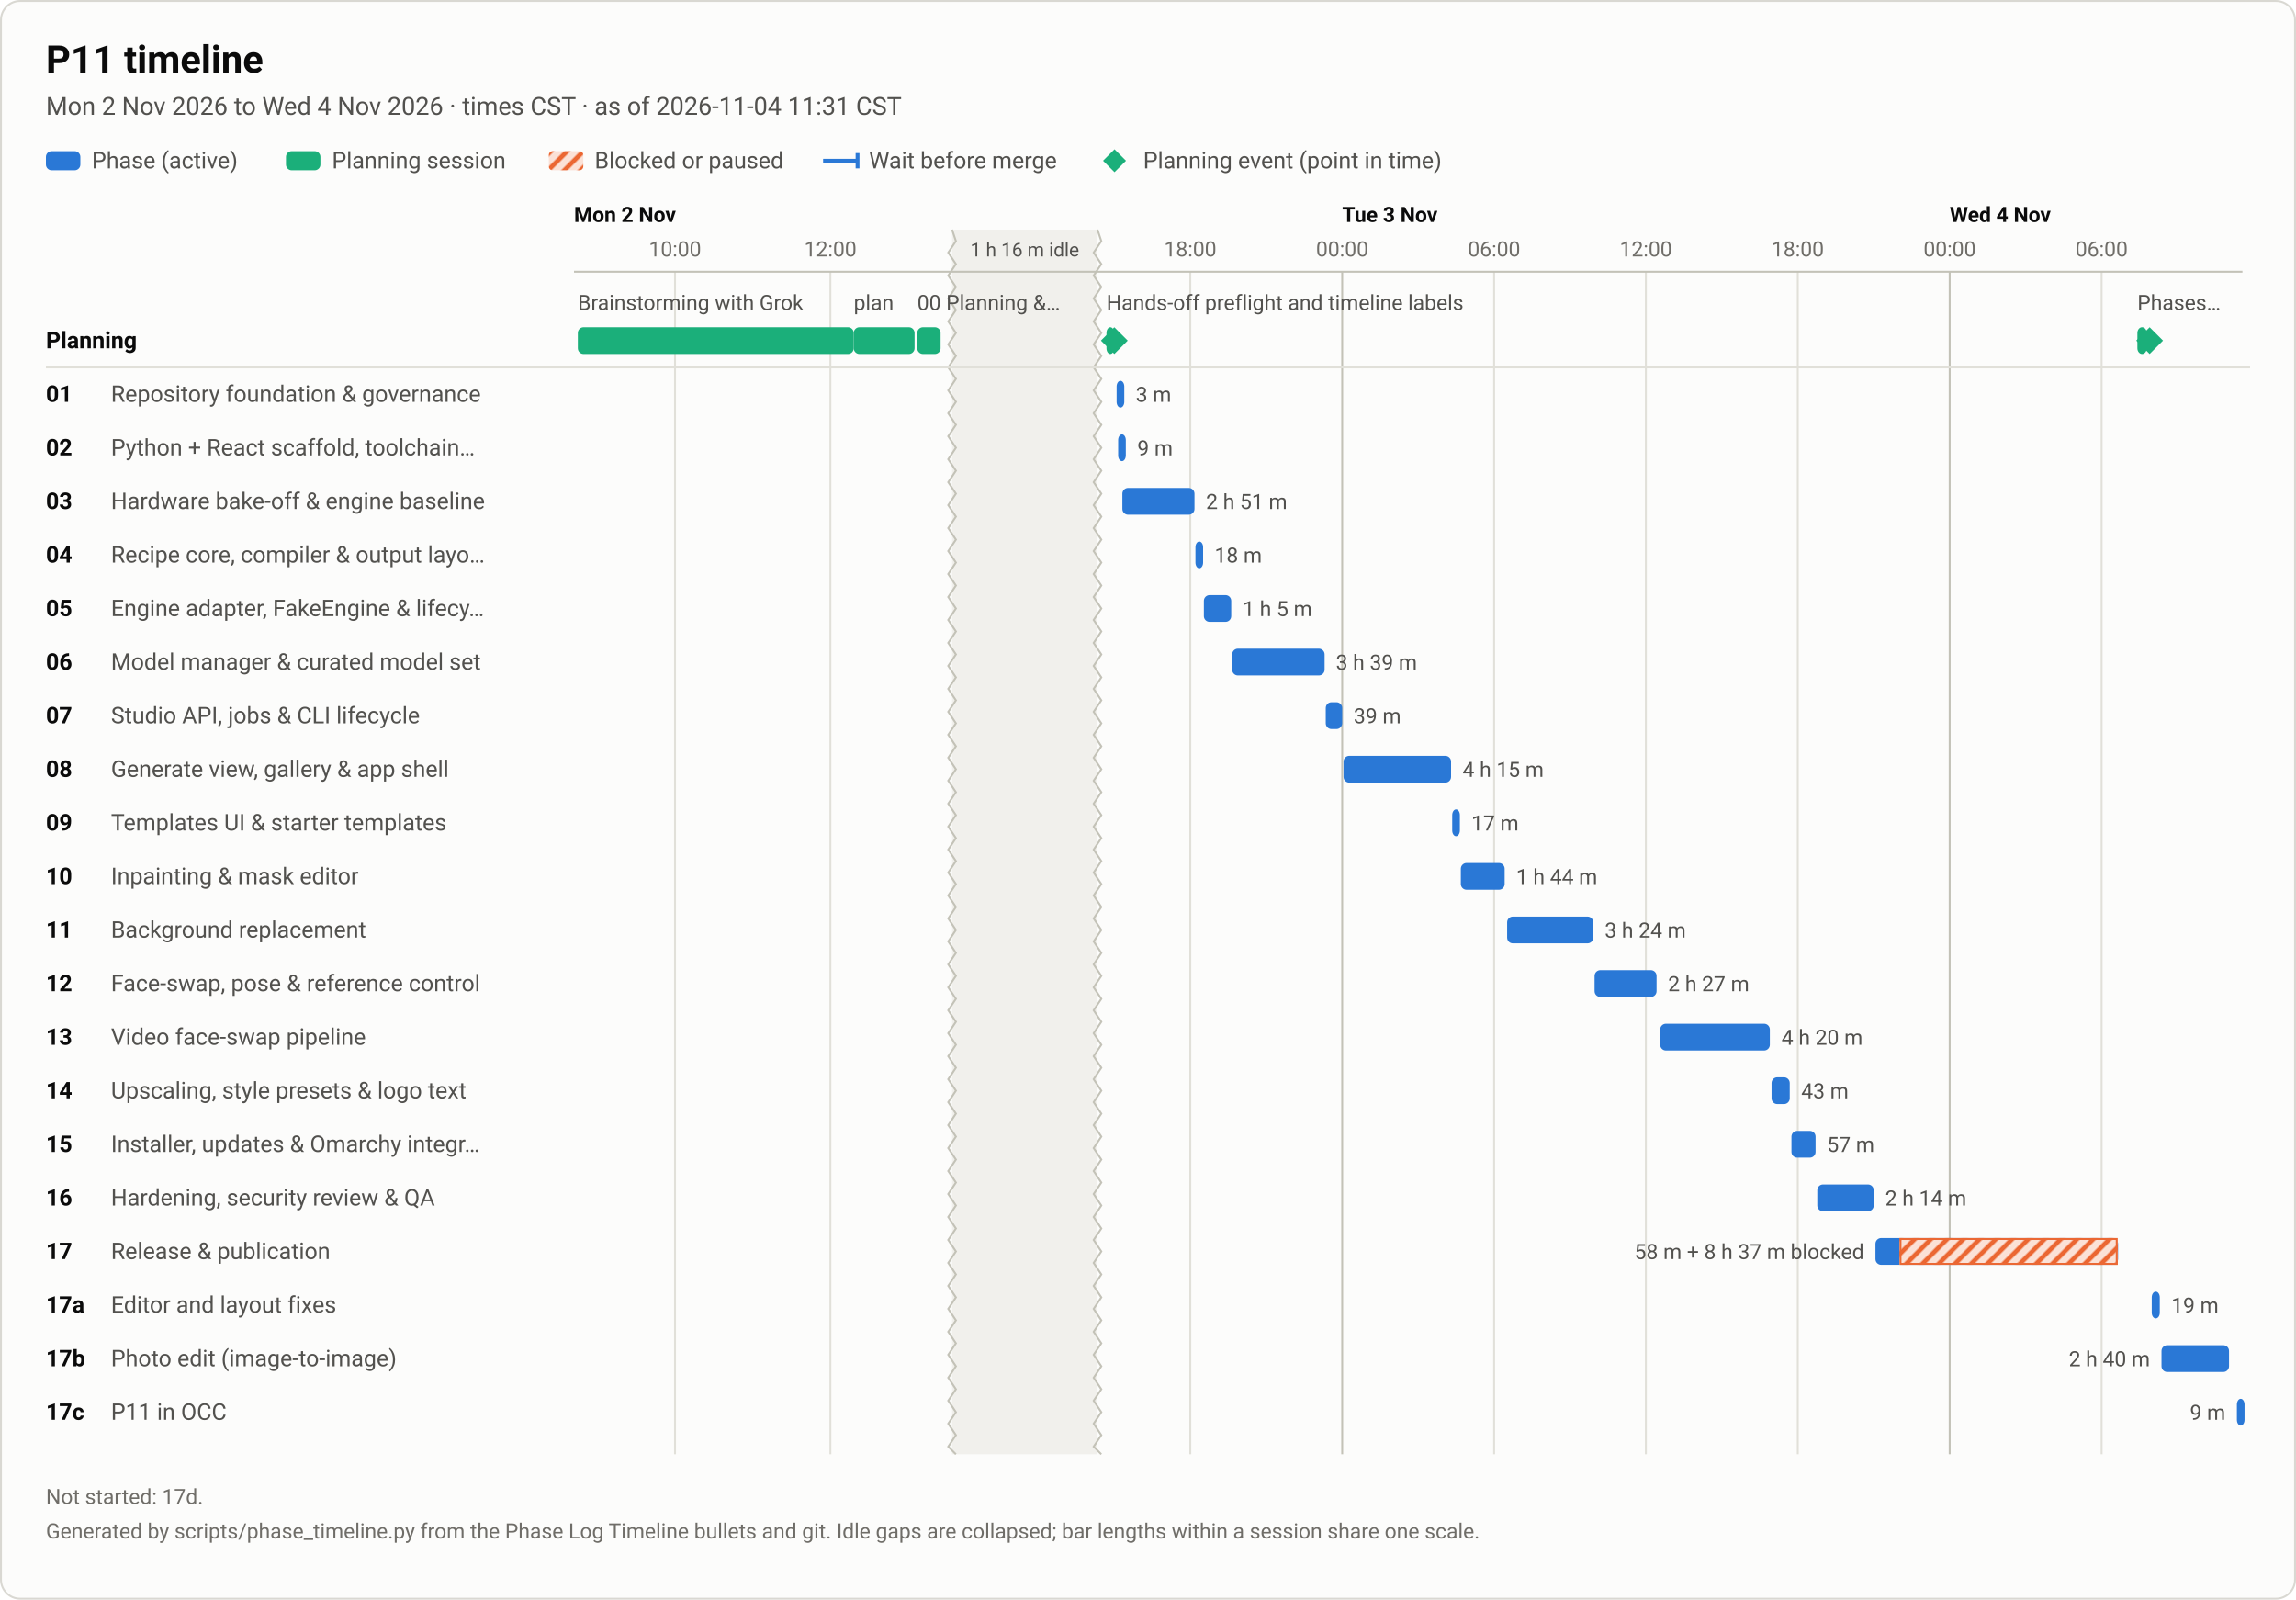
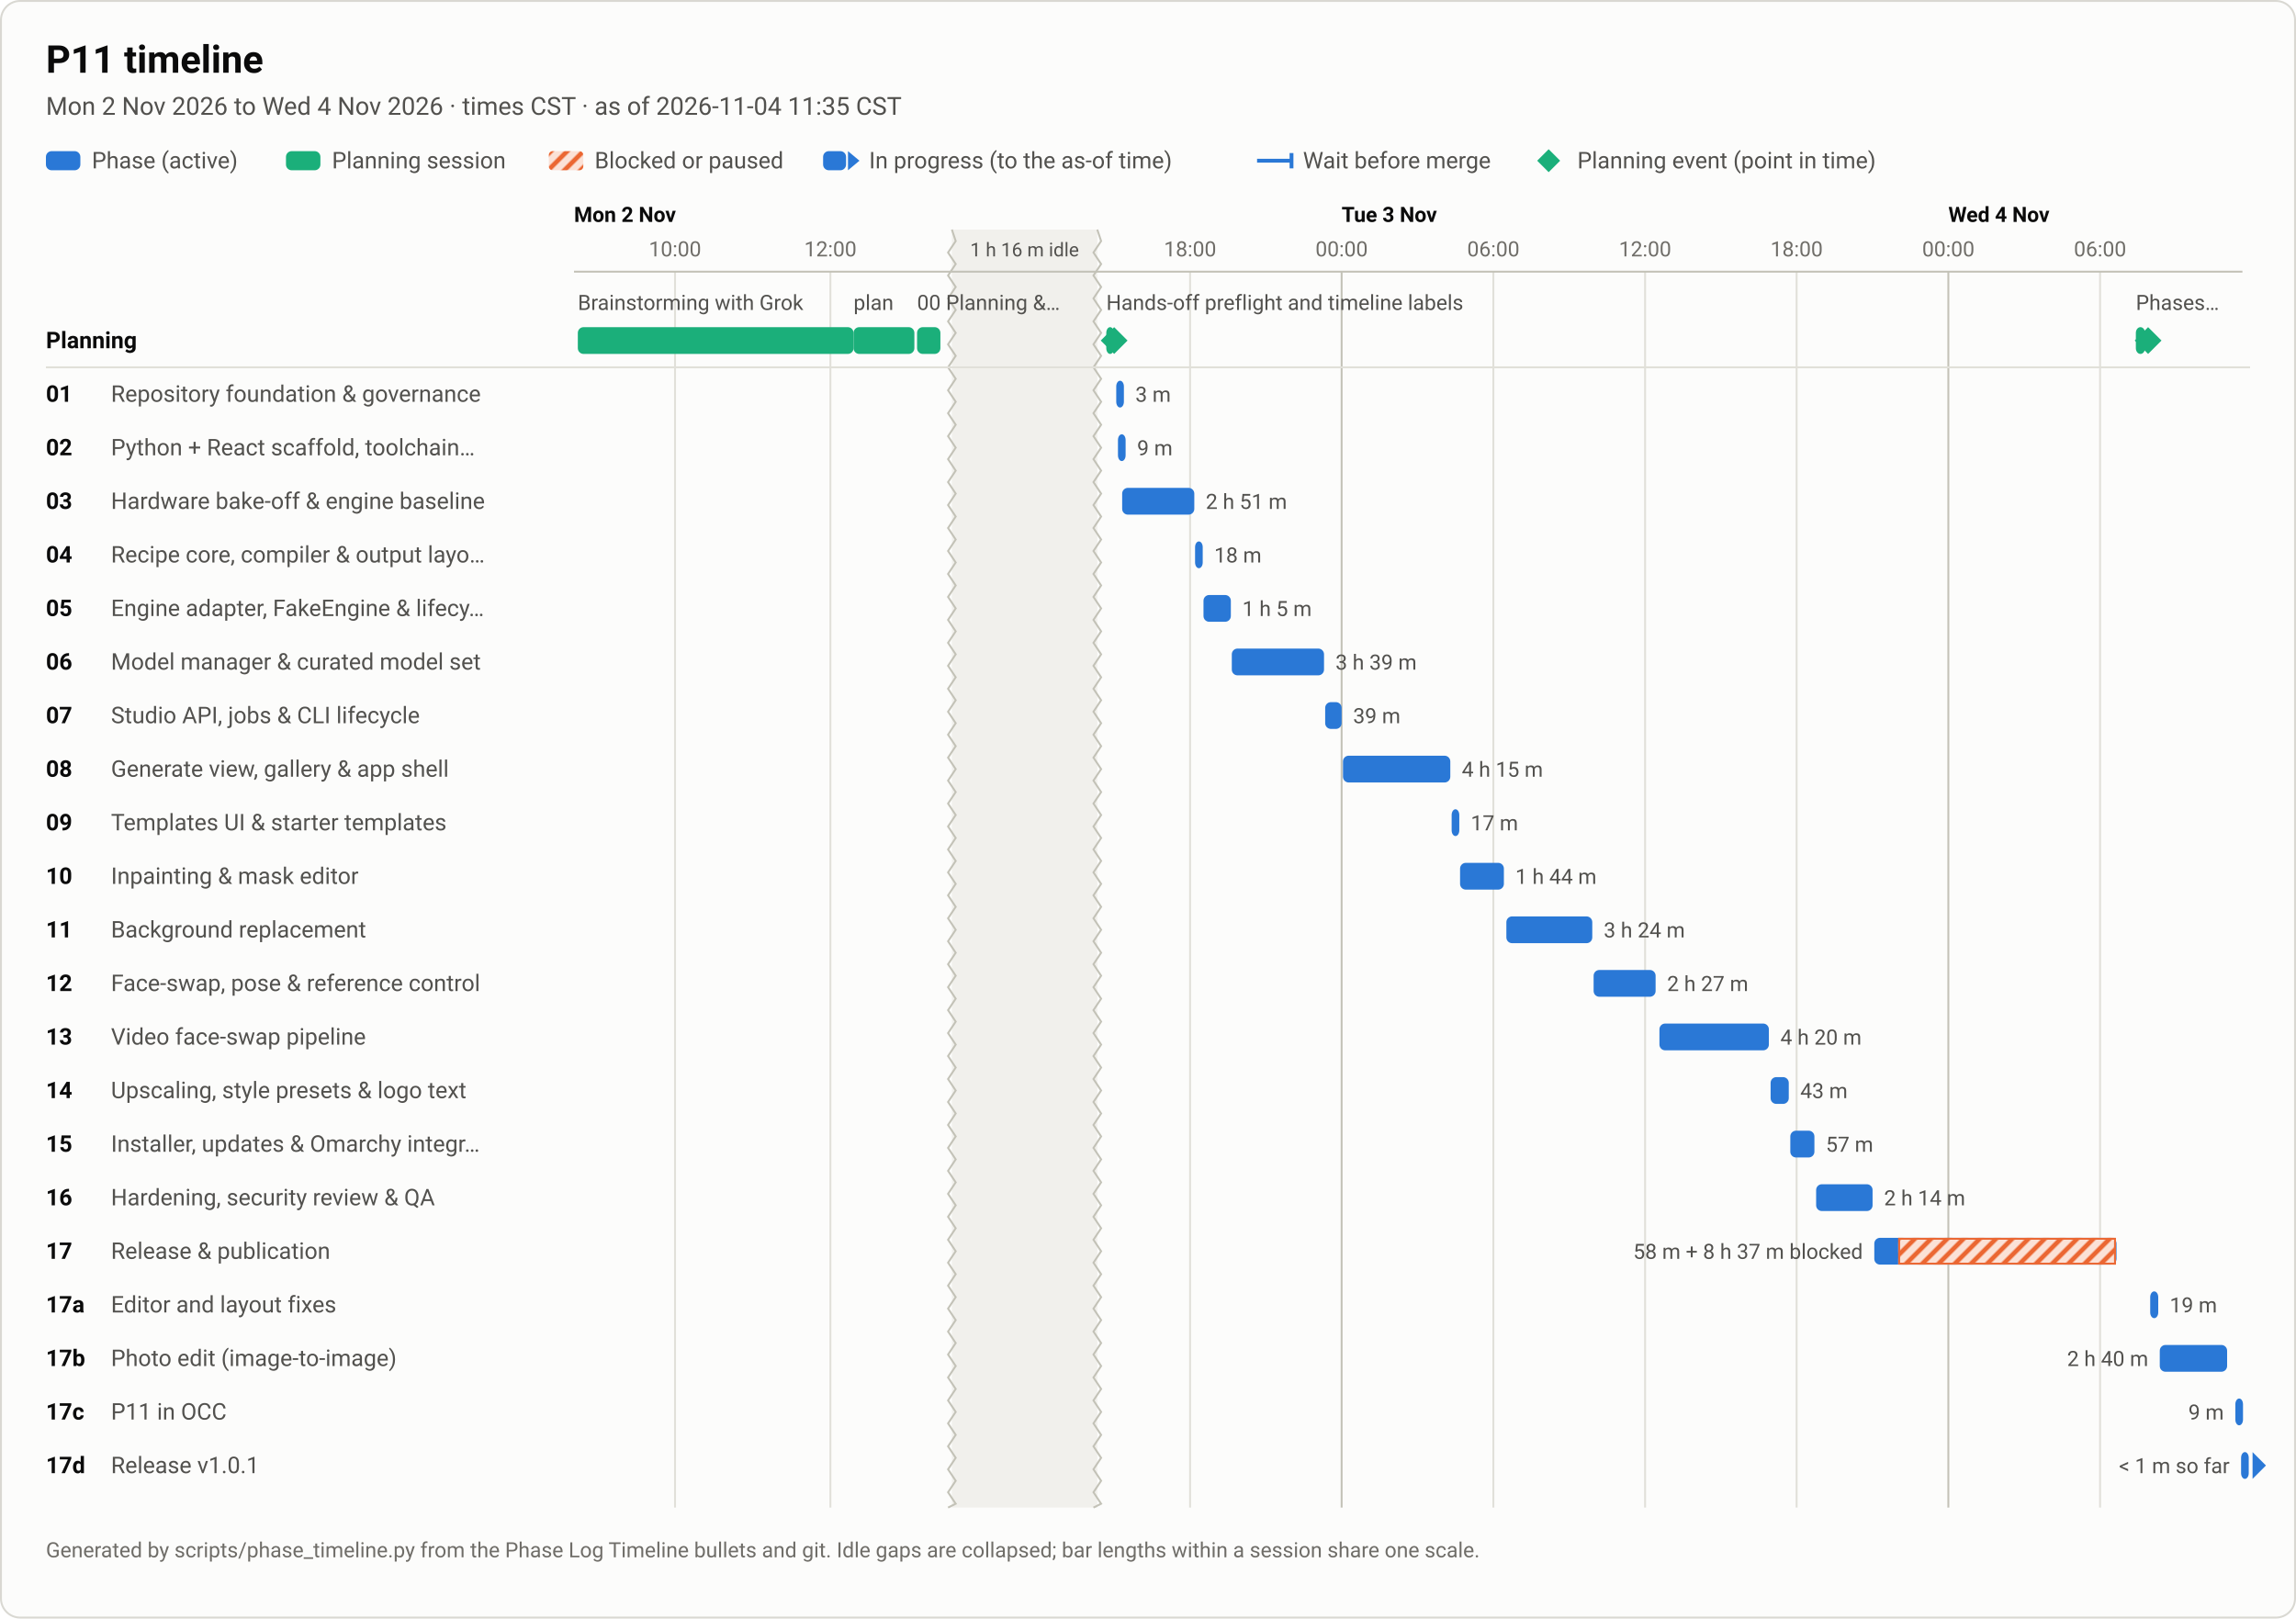
- <svg xmlns="http://www.w3.org/2000/svg" width="1200" height="836" viewBox="0 0 1200 836" role="img" aria-labelledby="tl-title tl-desc" font-family="system-ui, -apple-system, &quot;Segoe UI&quot;, Roboto, sans-serif" data-timeline-format="1">
+ <svg xmlns="http://www.w3.org/2000/svg" width="1200" height="846" viewBox="0 0 1200 846" role="img" aria-labelledby="tl-title tl-desc" font-family="system-ui, -apple-system, &quot;Segoe UI&quot;, Roboto, sans-serif" data-timeline-format="1">
  <style>.card{fill:#fcfcfb;stroke:#d9d8d2}.t1{fill:#0b0b0b}.t2{fill:#52514e}.t3{fill:#6f6d68}.grid{stroke:#e1e0d9}.axis{stroke:#c3c2b7}.brk{fill:#f1f0ec}.brke{stroke:#c3c2b7;fill:none}.ph{fill:#2a78d6}.pl{fill:#1baf7a}.tail{stroke:#2a78d6}.tailpl{stroke:#1baf7a}.hb{fill:#fbe1d6}.hl{stroke:#eb6834}.wo{stroke:#eb6834;fill:none}.ap{stroke:#0b0b0b;fill:none}.sep{stroke:#e1e0d9}text{font-variant-numeric:tabular-nums}@media (prefers-color-scheme: dark){.card{fill:#1a1a19;stroke:#3a3a37}.t1{fill:#f0efec}.t2{fill:#c3c2b7}.t3{fill:#a3a19a}.grid{stroke:#2c2c2a}.axis{stroke:#4a4a46}.brk{fill:#262624}.brke{stroke:#4a4a46;fill:none}.ph{fill:#3987e5}.pl{fill:#199e70}.tail{stroke:#3987e5}.tailpl{stroke:#199e70}.hb{fill:#4a2a1c}.hl{stroke:#d95926}.wo{stroke:#d95926;fill:none}.ap{stroke:#f0efec;fill:none}.sep{stroke:#2c2c2a}}</style>
  <defs>
    <pattern id="tl-hatch" patternUnits="userSpaceOnUse" width="6" height="6" patternTransform="rotate(45)">
      <rect class="hb" width="6" height="6" />
      <line class="hl" x1="1.5" y1="0" x2="1.5" y2="6" stroke-width="2.4" />
    </pattern>
  </defs>
-   <rect class="card" x="0.5" y="0.5" width="1199" height="835" rx="10" />
+   <rect class="card" x="0.5" y="0.5" width="1199" height="845" rx="10" />
  <text class="t1" x="24" y="38" font-size="20" font-weight="600">P11 timeline</text>
-   <text class="t2" x="24" y="60" font-size="13">Mon 2 Nov 2026 to Wed 4 Nov 2026 · times CST · as of 2026-11-04 11:31 CST</text>
+   <text class="t2" x="24" y="60" font-size="13">Mon 2 Nov 2026 to Wed 4 Nov 2026 · times CST · as of 2026-11-04 11:35 CST</text>
  <rect class="ph" x="24.0" y="79" width="18" height="10" rx="3" />
  <text class="t2" x="48" y="88" font-size="12">Phase (active)</text>
  <rect class="pl" x="149.462" y="79" width="18" height="10" rx="3" />
  <text class="t2" x="173.5" y="88" font-size="12">Planning session</text>
  <rect fill="url(#tl-hatch)" x="286.848" y="79" width="18" height="10" rx="2" />
  <text class="t2" x="310.8" y="88" font-size="12">Blocked or paused</text>
-   <line class="tail" x1="430.195" x2="448.195" y1="84" y2="84" stroke-width="2" />
-   <line class="tail" x1="448.195" x2="448.195" y1="80" y2="88" stroke-width="2" />
-   <text class="t2" x="454.2" y="88" font-size="12">Wait before merge</text>
-   <path class="pl" d="M582.5 78l6 6l-6 6l-6-6z" />
-   <text class="t2" x="597.5" y="88" font-size="12">Planning event (point in time)</text>
+   <rect class="ph" x="430.195" y="79" width="12" height="10" rx="3" />
+   <path class="ph" d="M443.2 79l6 5l-6 5z" />
+   <text class="t2" x="454.2" y="88" font-size="12">In progress (to the as-of time)</text>
+   <line class="tail" x1="657.005" x2="675.005" y1="84" y2="84" stroke-width="2" />
+   <line class="tail" x1="675.005" x2="675.005" y1="80" y2="88" stroke-width="2" />
+   <text class="t2" x="681" y="88" font-size="12">Wait before merge</text>
+   <path class="pl" d="M809.4 78l6 6l-6 6l-6-6z" />
+   <text class="t2" x="824.4" y="88" font-size="12">Planning event (point in time)</text>
  <text class="t1" x="300" y="116" font-size="11" font-weight="600">Mon 2 Nov</text>
-   <line class="grid" x1="352.8" x2="352.8" y1="142" y2="760" stroke-width="1" />
+   <line class="grid" x1="352.8" x2="352.8" y1="142" y2="788" stroke-width="1" />
  <text class="t3" x="352.8" y="134" font-size="11" text-anchor="middle">10:00</text>
-   <line class="grid" x1="434" x2="434" y1="142" y2="760" stroke-width="1" />
+   <line class="grid" x1="434" x2="434" y1="142" y2="788" stroke-width="1" />
  <text class="t3" x="434" y="134" font-size="11" text-anchor="middle">12:00</text>
-   <rect class="brk" x="497.6" y="120" width="76" height="640" />
-   <path class="brke" stroke-width="1" d="M497.6 120L499.6 126L495.6 132L499.6 138L495.6 144L499.6 150L495.6 156L499.6 162L495.6 168L499.6 174L495.6 180L499.6 186L495.6 192L499.6 198L495.6 204L499.6 210L495.6 216L499.6 222L495.6 228L499.6 234L495.6 240L499.6 246L495.6 252L499.6 258L495.6 264L499.6 270L495.6 276L499.6 282L495.6 288L499.6 294L495.6 300L499.6 306L495.6 312L499.6 318L495.6 324L499.6 330L495.6 336L499.6 342L495.6 348L499.6 354L495.6 360L499.6 366L495.6 372L499.6 378L495.6 384L499.6 390L495.6 396L499.6 402L495.6 408L499.6 414L495.6 420L499.6 426L495.6 432L499.6 438L495.6 444L499.6 450L495.6 456L499.6 462L495.6 468L499.6 474L495.6 480L499.6 486L495.6 492L499.6 498L495.6 504L499.6 510L495.6 516L499.6 522L495.6 528L499.6 534L495.6 540L499.6 546L495.6 552L499.6 558L495.6 564L499.6 570L495.6 576L499.6 582L495.6 588L499.6 594L495.6 600L499.6 606L495.6 612L499.6 618L495.6 624L499.6 630L495.6 636L499.6 642L495.6 648L499.6 654L495.6 660L499.6 666L495.6 672L499.6 678L495.6 684L499.6 690L495.6 696L499.6 702L495.6 708L499.6 714L495.6 720L499.6 726L495.6 732L499.6 738L495.6 744L499.6 750L495.6 756L499.6 760" />
-   <path class="brke" stroke-width="1" d="M573.6 120L575.6 126L571.6 132L575.6 138L571.6 144L575.6 150L571.6 156L575.6 162L571.6 168L575.6 174L571.6 180L575.6 186L571.6 192L575.6 198L571.6 204L575.6 210L571.6 216L575.6 222L571.6 228L575.6 234L571.6 240L575.6 246L571.6 252L575.6 258L571.6 264L575.6 270L571.6 276L575.6 282L571.6 288L575.6 294L571.6 300L575.6 306L571.6 312L575.6 318L571.6 324L575.6 330L571.6 336L575.6 342L571.6 348L575.6 354L571.6 360L575.6 366L571.6 372L575.6 378L571.6 384L575.6 390L571.6 396L575.6 402L571.6 408L575.6 414L571.6 420L575.6 426L571.6 432L575.6 438L571.6 444L575.6 450L571.6 456L575.6 462L571.6 468L575.6 474L571.6 480L575.6 486L571.6 492L575.6 498L571.6 504L575.6 510L571.6 516L575.6 522L571.6 528L575.6 534L571.6 540L575.6 546L571.6 552L575.6 558L571.6 564L575.6 570L571.6 576L575.6 582L571.6 588L575.6 594L571.6 600L575.6 606L571.6 612L575.6 618L571.6 624L575.6 630L571.6 636L575.6 642L571.6 648L575.6 654L571.6 660L575.6 666L571.6 672L575.6 678L571.6 684L575.6 690L571.6 696L575.6 702L571.6 708L575.6 714L571.6 720L575.6 726L571.6 732L575.6 738L571.6 744L575.6 750L571.6 756L575.6 760" />
-   <text class="t2" x="535.6" y="134" font-size="10" text-anchor="middle">1 h 16 m idle</text>
-   <line class="grid" x1="622.1" x2="622.1" y1="142" y2="760" stroke-width="1" />
-   <text class="t3" x="622.1" y="134" font-size="11" text-anchor="middle">18:00</text>
-   <line class="axis" x1="701.5" x2="701.5" y1="142" y2="760" stroke-width="1" />
-   <text class="t3" x="701.5" y="134" font-size="11" text-anchor="middle">00:00</text>
-   <text class="t1" x="701.5" y="116" font-size="11" font-weight="600">Tue 3 Nov</text>
-   <line class="grid" x1="780.9" x2="780.9" y1="142" y2="760" stroke-width="1" />
-   <text class="t3" x="780.9" y="134" font-size="11" text-anchor="middle">06:00</text>
-   <line class="grid" x1="860.2" x2="860.2" y1="142" y2="760" stroke-width="1" />
-   <text class="t3" x="860.2" y="134" font-size="11" text-anchor="middle">12:00</text>
-   <line class="grid" x1="939.6" x2="939.6" y1="142" y2="760" stroke-width="1" />
-   <text class="t3" x="939.6" y="134" font-size="11" text-anchor="middle">18:00</text>
-   <line class="axis" x1="1019" x2="1019" y1="142" y2="760" stroke-width="1" />
-   <text class="t3" x="1019" y="134" font-size="11" text-anchor="middle">00:00</text>
-   <text class="t1" x="1019" y="116" font-size="11" font-weight="600">Wed 4 Nov</text>
-   <line class="grid" x1="1098.4" x2="1098.4" y1="142" y2="760" stroke-width="1" />
-   <text class="t3" x="1098.4" y="134" font-size="11" text-anchor="middle">06:00</text>
+   <rect class="brk" x="497.5" y="120" width="76" height="668" />
+   <path class="brke" stroke-width="1" d="M497.5 120L499.5 126L495.5 132L499.5 138L495.5 144L499.5 150L495.5 156L499.5 162L495.5 168L499.5 174L495.5 180L499.5 186L495.5 192L499.5 198L495.5 204L499.5 210L495.5 216L499.5 222L495.5 228L499.5 234L495.5 240L499.5 246L495.5 252L499.5 258L495.5 264L499.5 270L495.5 276L499.5 282L495.5 288L499.5 294L495.5 300L499.5 306L495.5 312L499.5 318L495.5 324L499.5 330L495.5 336L499.5 342L495.5 348L499.5 354L495.5 360L499.5 366L495.5 372L499.5 378L495.5 384L499.5 390L495.5 396L499.5 402L495.5 408L499.5 414L495.5 420L499.5 426L495.5 432L499.5 438L495.5 444L499.5 450L495.5 456L499.5 462L495.5 468L499.5 474L495.5 480L499.5 486L495.5 492L499.5 498L495.5 504L499.5 510L495.5 516L499.5 522L495.5 528L499.5 534L495.5 540L499.5 546L495.5 552L499.5 558L495.5 564L499.5 570L495.5 576L499.5 582L495.5 588L499.5 594L495.5 600L499.5 606L495.5 612L499.5 618L495.5 624L499.5 630L495.5 636L499.5 642L495.5 648L499.5 654L495.5 660L499.5 666L495.5 672L499.5 678L495.5 684L499.5 690L495.5 696L499.5 702L495.5 708L499.5 714L495.5 720L499.5 726L495.5 732L499.5 738L495.5 744L499.5 750L495.5 756L499.5 762L495.5 768L499.5 774L495.5 780L499.5 786L495.5 788" />
+   <path class="brke" stroke-width="1" d="M573.5 120L575.5 126L571.5 132L575.5 138L571.5 144L575.5 150L571.5 156L575.5 162L571.5 168L575.5 174L571.5 180L575.5 186L571.5 192L575.5 198L571.5 204L575.5 210L571.5 216L575.5 222L571.5 228L575.5 234L571.5 240L575.5 246L571.5 252L575.5 258L571.5 264L575.5 270L571.5 276L575.5 282L571.5 288L575.5 294L571.5 300L575.5 306L571.5 312L575.5 318L571.5 324L575.5 330L571.5 336L575.5 342L571.5 348L575.5 354L571.5 360L575.5 366L571.5 372L575.5 378L571.5 384L575.5 390L571.5 396L575.5 402L571.5 408L575.5 414L571.5 420L575.5 426L571.5 432L575.5 438L571.5 444L575.5 450L571.5 456L575.5 462L571.5 468L575.5 474L571.5 480L575.5 486L571.5 492L575.5 498L571.5 504L575.5 510L571.5 516L575.5 522L571.5 528L575.5 534L571.5 540L575.5 546L571.5 552L575.5 558L571.5 564L575.5 570L571.5 576L575.5 582L571.5 588L575.5 594L571.5 600L575.5 606L571.5 612L575.5 618L571.5 624L575.5 630L571.5 636L575.5 642L571.5 648L575.5 654L571.5 660L575.5 666L571.5 672L575.5 678L571.5 684L575.5 690L571.5 696L575.5 702L571.5 708L575.5 714L571.5 720L575.5 726L571.5 732L575.5 738L571.5 744L575.5 750L571.5 756L575.5 762L571.5 768L575.5 774L571.5 780L575.5 786L571.5 788" />
+   <text class="t2" x="535.5" y="134" font-size="10" text-anchor="middle">1 h 16 m idle</text>
+   <line class="grid" x1="622" x2="622" y1="142" y2="788" stroke-width="1" />
+   <text class="t3" x="622" y="134" font-size="11" text-anchor="middle">18:00</text>
+   <line class="axis" x1="701.2" x2="701.2" y1="142" y2="788" stroke-width="1" />
+   <text class="t3" x="701.2" y="134" font-size="11" text-anchor="middle">00:00</text>
+   <text class="t1" x="701.2" y="116" font-size="11" font-weight="600">Tue 3 Nov</text>
+   <line class="grid" x1="780.5" x2="780.5" y1="142" y2="788" stroke-width="1" />
+   <text class="t3" x="780.5" y="134" font-size="11" text-anchor="middle">06:00</text>
+   <line class="grid" x1="859.8" x2="859.8" y1="142" y2="788" stroke-width="1" />
+   <text class="t3" x="859.8" y="134" font-size="11" text-anchor="middle">12:00</text>
+   <line class="grid" x1="939" x2="939" y1="142" y2="788" stroke-width="1" />
+   <text class="t3" x="939" y="134" font-size="11" text-anchor="middle">18:00</text>
+   <line class="axis" x1="1018.3" x2="1018.3" y1="142" y2="788" stroke-width="1" />
+   <text class="t3" x="1018.3" y="134" font-size="11" text-anchor="middle">00:00</text>
+   <text class="t1" x="1018.3" y="116" font-size="11" font-weight="600">Wed 4 Nov</text>
+   <line class="grid" x1="1097.6" x2="1097.6" y1="142" y2="788" stroke-width="1" />
+   <text class="t3" x="1097.6" y="134" font-size="11" text-anchor="middle">06:00</text>
  <line class="axis" x1="300" x2="1172" y1="142" y2="142" stroke-width="1" />
  <text class="t1" x="24" y="182" font-size="12" font-weight="600">Planning</text>
  <g id="tl-plan1">
-     <rect class="pl" x="302" y="171" width="144.2" height="14" rx="3" />
+     <rect class="pl" x="302" y="171" width="144.1" height="14" rx="3" />
  </g>
  <text class="t2" x="302" y="162" font-size="11">Brainstorming with Grok</text>
  <g id="tl-plan2">
-     <rect class="pl" x="446.2" y="171" width="31.8" height="14" rx="3" />
-   </g>
-   <text class="t2" x="446.2" y="162" font-size="11">plan</text>
+     <rect class="pl" x="446.1" y="171" width="31.8" height="14" rx="3" />
+   </g>
+   <text class="t2" x="446.1" y="162" font-size="11">plan</text>
  <g id="tl-p00">
-     <rect class="pl" x="479.4" y="171" width="12.2" height="14" rx="3" />
-   </g>
-   <text class="t2" x="479.4" y="162" font-size="11">00 Planning &amp;…</text>
+     <rect class="pl" x="479.3" y="171" width="12.2" height="14" rx="3" />
+   </g>
+   <text class="t2" x="479.3" y="162" font-size="11">00 Planning &amp;…</text>
  <g id="tl-plan3">
-     <rect class="pl" x="578.3" y="171" width="4" height="14" rx="3" />
-   </g>
-   <text class="t2" x="578.3" y="162" font-size="11">Hands-off preflight and timeline labels</text>
+     <rect class="pl" x="578.2" y="171" width="4" height="14" rx="3" />
+   </g>
+   <text class="t2" x="578.2" y="162" font-size="11">Hands-off preflight and timeline labels</text>
  <g id="tl-pf-13ee0d5">
-     <path class="pl" d="M582.4 171l7 7l-7 7l-7-7z" />
+     <path class="pl" d="M582.3 171l7 7l-7 7l-7-7z" />
  </g>
  <g id="tl-plan4">
-     <rect class="pl" x="1117.1" y="171" width="4.9" height="14" rx="3" />
-   </g>
-   <text class="t2" x="1117.1" y="162" font-size="11">Phases…</text>
+     <rect class="pl" x="1116.3" y="171" width="4.8" height="14" rx="3" />
+   </g>
+   <text class="t2" x="1116.3" y="162" font-size="11">Phases…</text>
  <g id="tl-pf-19ebe39">
-     <path class="pl" d="M1123.5 171l7 7l-7 7l-7-7z" />
+     <path class="pl" d="M1122.7 171l7 7l-7 7l-7-7z" />
  </g>
  <line class="sep" x1="24" x2="1176" y1="192" y2="192" stroke-width="1" />
  <text class="t1" x="24" y="210" font-size="12" font-weight="600">01</text>
  <text class="t2" x="58" y="210" font-size="12">Repository foundation &amp; governance</text>
  <g id="tl-p01">
-     <rect class="ph" x="583.6" y="199" width="4" height="14" rx="3" />
-   </g>
-   <text class="t2" x="593.6" y="210" font-size="11">3 m</text>
+     <rect class="ph" x="583.4" y="199" width="4" height="14" rx="3" />
+   </g>
+   <text class="t2" x="593.4" y="210" font-size="11">3 m</text>
  <text class="t1" x="24" y="238" font-size="12" font-weight="600">02</text>
  <text class="t2" x="58" y="238" font-size="12">Python + React scaffold, toolchain…</text>
  <g id="tl-p02">
-     <rect class="ph" x="584.4" y="227" width="4" height="14" rx="3" />
-   </g>
-   <text class="t2" x="594.4" y="238" font-size="11">9 m</text>
+     <rect class="ph" x="584.3" y="227" width="4" height="14" rx="3" />
+   </g>
+   <text class="t2" x="594.3" y="238" font-size="11">9 m</text>
  <text class="t1" x="24" y="266" font-size="12" font-weight="600">03</text>
  <text class="t2" x="58" y="266" font-size="12">Hardware bake-off &amp; engine baseline</text>
  <g id="tl-p03">
-     <rect class="ph" x="586.6" y="255" width="37.7" height="14" rx="3" />
-   </g>
-   <text class="t2" x="630.3" y="266" font-size="11">2 h 51 m</text>
+     <rect class="ph" x="586.5" y="255" width="37.7" height="14" rx="3" />
+   </g>
+   <text class="t2" x="630.2" y="266" font-size="11">2 h 51 m</text>
  <text class="t1" x="24" y="294" font-size="12" font-weight="600">04</text>
  <text class="t2" x="58" y="294" font-size="12">Recipe core, compiler &amp; output layo…</text>
  <g id="tl-p04">
-     <rect class="ph" x="624.8" y="283" width="4" height="14" rx="3" />
-   </g>
-   <text class="t2" x="634.8" y="294" font-size="11">18 m</text>
+     <rect class="ph" x="624.6" y="283" width="4" height="14" rx="3" />
+   </g>
+   <text class="t2" x="634.6" y="294" font-size="11">18 m</text>
  <text class="t1" x="24" y="322" font-size="12" font-weight="600">05</text>
  <text class="t2" x="58" y="322" font-size="12">Engine adapter, FakeEngine &amp; lifecy…</text>
  <g id="tl-p05">
-     <rect class="ph" x="629.2" y="311" width="14.3" height="14" rx="3" />
-   </g>
-   <text class="t2" x="649.5" y="322" font-size="11">1 h 5 m</text>
+     <rect class="ph" x="629" y="311" width="14.3" height="14" rx="3" />
+   </g>
+   <text class="t2" x="649.3" y="322" font-size="11">1 h 5 m</text>
  <text class="t1" x="24" y="350" font-size="12" font-weight="600">06</text>
  <text class="t2" x="58" y="350" font-size="12">Model manager &amp; curated model set</text>
  <g id="tl-p06">
-     <rect class="ph" x="644" y="339" width="48.3" height="14" rx="3" />
-   </g>
-   <text class="t2" x="698.2" y="350" font-size="11">3 h 39 m</text>
+     <rect class="ph" x="643.8" y="339" width="48.2" height="14" rx="3" />
+   </g>
+   <text class="t2" x="698" y="350" font-size="11">3 h 39 m</text>
  <text class="t1" x="24" y="378" font-size="12" font-weight="600">07</text>
  <text class="t2" x="58" y="378" font-size="12">Studio API, jobs &amp; CLI lifecycle</text>
  <g id="tl-p07">
-     <rect class="ph" x="692.9" y="367" width="8.6" height="14" rx="3" />
-   </g>
-   <text class="t2" x="707.5" y="378" font-size="11">39 m</text>
+     <rect class="ph" x="692.6" y="367" width="8.6" height="14" rx="3" />
+   </g>
+   <text class="t2" x="707.2" y="378" font-size="11">39 m</text>
  <text class="t1" x="24" y="406" font-size="12" font-weight="600">08</text>
  <text class="t2" x="58" y="406" font-size="12">Generate view, gallery &amp; app shell</text>
  <g id="tl-p08">
-     <rect class="ph" x="702.2" y="395" width="56.2" height="14" rx="3" />
-   </g>
-   <text class="t2" x="764.4" y="406" font-size="11">4 h 15 m</text>
+     <rect class="ph" x="701.9" y="395" width="56.1" height="14" rx="3" />
+   </g>
+   <text class="t2" x="764" y="406" font-size="11">4 h 15 m</text>
  <text class="t1" x="24" y="434" font-size="12" font-weight="600">09</text>
  <text class="t2" x="58" y="434" font-size="12">Templates UI &amp; starter templates</text>
  <g id="tl-p09">
-     <rect class="ph" x="759" y="423" width="4" height="14" rx="3" />
-   </g>
-   <text class="t2" x="769" y="434" font-size="11">17 m</text>
+     <rect class="ph" x="758.7" y="423" width="4" height="14" rx="3" />
+   </g>
+   <text class="t2" x="768.7" y="434" font-size="11">17 m</text>
  <text class="t1" x="24" y="462" font-size="12" font-weight="600">10</text>
  <text class="t2" x="58" y="462" font-size="12">Inpainting &amp; mask editor</text>
  <g id="tl-p10">
-     <rect class="ph" x="763.5" y="451" width="22.9" height="14" rx="3" />
-   </g>
-   <text class="t2" x="792.4" y="462" font-size="11">1 h 44 m</text>
+     <rect class="ph" x="763.1" y="451" width="22.9" height="14" rx="3" />
+   </g>
+   <text class="t2" x="792" y="462" font-size="11">1 h 44 m</text>
  <text class="t1" x="24" y="490" font-size="12" font-weight="600">11</text>
  <text class="t2" x="58" y="490" font-size="12">Background replacement</text>
  <g id="tl-p11">
-     <rect class="ph" x="787.7" y="479" width="45" height="14" rx="3" />
-   </g>
-   <text class="t2" x="838.7" y="490" font-size="11">3 h 24 m</text>
+     <rect class="ph" x="787.3" y="479" width="44.9" height="14" rx="3" />
+   </g>
+   <text class="t2" x="838.2" y="490" font-size="11">3 h 24 m</text>
  <text class="t1" x="24" y="518" font-size="12" font-weight="600">12</text>
  <text class="t2" x="58" y="518" font-size="12">Face-swap, pose &amp; reference control</text>
  <g id="tl-p12">
-     <rect class="ph" x="833.4" y="507" width="32.4" height="14" rx="3" />
-   </g>
-   <text class="t2" x="871.8" y="518" font-size="11">2 h 27 m</text>
+     <rect class="ph" x="832.9" y="507" width="32.4" height="14" rx="3" />
+   </g>
+   <text class="t2" x="871.3" y="518" font-size="11">2 h 27 m</text>
  <text class="t1" x="24" y="546" font-size="12" font-weight="600">13</text>
  <text class="t2" x="58" y="546" font-size="12">Video face-swap pipeline</text>
  <g id="tl-p13">
-     <rect class="ph" x="867.7" y="535" width="57.3" height="14" rx="3" />
-   </g>
-   <text class="t2" x="931.1" y="546" font-size="11">4 h 20 m</text>
+     <rect class="ph" x="867.3" y="535" width="57.2" height="14" rx="3" />
+   </g>
+   <text class="t2" x="930.5" y="546" font-size="11">4 h 20 m</text>
  <text class="t1" x="24" y="574" font-size="12" font-weight="600">14</text>
  <text class="t2" x="58" y="574" font-size="12">Upscaling, style presets &amp; logo text</text>
  <g id="tl-p14">
-     <rect class="ph" x="925.9" y="563" width="9.5" height="14" rx="3" />
-   </g>
-   <text class="t2" x="941.4" y="574" font-size="11">43 m</text>
+     <rect class="ph" x="925.4" y="563" width="9.5" height="14" rx="3" />
+   </g>
+   <text class="t2" x="940.9" y="574" font-size="11">43 m</text>
  <text class="t1" x="24" y="602" font-size="12" font-weight="600">15</text>
  <text class="t2" x="58" y="602" font-size="12">Installer, updates &amp; Omarchy integr…</text>
  <g id="tl-p15">
-     <rect class="ph" x="936.3" y="591" width="12.6" height="14" rx="3" />
-   </g>
-   <text class="t2" x="954.9" y="602" font-size="11">57 m</text>
+     <rect class="ph" x="935.7" y="591" width="12.6" height="14" rx="3" />
+   </g>
+   <text class="t2" x="954.3" y="602" font-size="11">57 m</text>
  <text class="t1" x="24" y="630" font-size="12" font-weight="600">16</text>
  <text class="t2" x="58" y="630" font-size="12">Hardening, security review &amp; QA</text>
  <g id="tl-p16">
-     <rect class="ph" x="949.8" y="619" width="29.5" height="14" rx="3" />
-   </g>
-   <text class="t2" x="985.3" y="630" font-size="11">2 h 14 m</text>
+     <rect class="ph" x="949.2" y="619" width="29.5" height="14" rx="3" />
+   </g>
+   <text class="t2" x="984.7" y="630" font-size="11">2 h 14 m</text>
  <text class="t1" x="24" y="658" font-size="12" font-weight="600">17</text>
  <text class="t2" x="58" y="658" font-size="12">Release &amp; publication</text>
  <g id="tl-p17">
-     <rect class="ph" x="980.2" y="647" width="126.8" height="14" rx="3" />
-     <rect id="tl-p17-w1" fill="url(#tl-hatch)" x="992.8" y="647" width="114" height="14" />
-     <rect class="wo" x="993.3" y="647.5" width="113" height="13" stroke-width="1" />
-   </g>
-   <text class="t2" x="974.2" y="658" font-size="11" text-anchor="end">58 m + 8 h 37 m blocked</text>
+     <rect class="ph" x="979.6" y="647" width="126.6" height="14" rx="3" />
+     <rect id="tl-p17-w1" fill="url(#tl-hatch)" x="992.1" y="647" width="113.8" height="14" />
+     <rect class="wo" x="992.6" y="647.5" width="112.8" height="13" stroke-width="1" />
+   </g>
+   <text class="t2" x="973.6" y="658" font-size="11" text-anchor="end">58 m + 8 h 37 m blocked</text>
  <text class="t1" x="24" y="686" font-size="12" font-weight="600">17a</text>
  <text class="t2" x="58" y="686" font-size="12">Editor and layout fixes</text>
  <g id="tl-p17a">
-     <rect class="ph" x="1124.6" y="675" width="4.2" height="14" rx="3" />
-   </g>
-   <text class="t2" x="1134.8" y="686" font-size="11">19 m</text>
+     <rect class="ph" x="1123.8" y="675" width="4.2" height="14" rx="3" />
+   </g>
+   <text class="t2" x="1134" y="686" font-size="11">19 m</text>
  <text class="t1" x="24" y="714" font-size="12" font-weight="600">17b</text>
  <text class="t2" x="58" y="714" font-size="12">Photo edit (image-to-image)</text>
  <g id="tl-p17b">
-     <rect class="ph" x="1129.7" y="703" width="35.3" height="14" rx="3" />
-   </g>
-   <text class="t2" x="1123.7" y="714" font-size="11" text-anchor="end">2 h 40 m</text>
+     <rect class="ph" x="1128.8" y="703" width="35.2" height="14" rx="3" />
+   </g>
+   <text class="t2" x="1122.8" y="714" font-size="11" text-anchor="end">2 h 40 m</text>
  <text class="t1" x="24" y="742" font-size="12" font-weight="600">17c</text>
  <text class="t2" x="58" y="742" font-size="12">P11 in OCC</text>
  <g id="tl-p17c">
-     <rect class="ph" x="1169.1" y="731" width="4" height="14" rx="3" />
-   </g>
-   <text class="t2" x="1163.1" y="742" font-size="11" text-anchor="end">9 m</text>
-   <text class="t3" x="24" y="786" font-size="11">Not started: 17d.</text>
-   <text class="t3" x="24" y="804" font-size="11">Generated by scripts/phase_timeline.py from the Phase Log Timeline bullets and git. Idle gaps are collapsed; bar lengths within a session share one scale.</text>
+     <rect class="ph" x="1168.3" y="731" width="4" height="14" rx="3" />
+   </g>
+   <text class="t2" x="1162.3" y="742" font-size="11" text-anchor="end">9 m</text>
+   <text class="t1" x="24" y="770" font-size="12" font-weight="600">17d</text>
+   <text class="t2" x="58" y="770" font-size="12">Release v1.0.1</text>
+   <g id="tl-p17d">
+     <rect class="ph" x="1171.3" y="759" width="4" height="14" rx="3" />
+     <path class="ph" d="M1177.3 759l7 7l-7 7z" />
+   </g>
+   <text class="t2" x="1165.3" y="770" font-size="11" text-anchor="end">&lt; 1 m so far</text>
+   <text class="t3" x="24" y="814" font-size="11">Generated by scripts/phase_timeline.py from the Phase Log Timeline bullets and git. Idle gaps are collapsed; bar lengths within a session share one scale.</text>
</svg>
